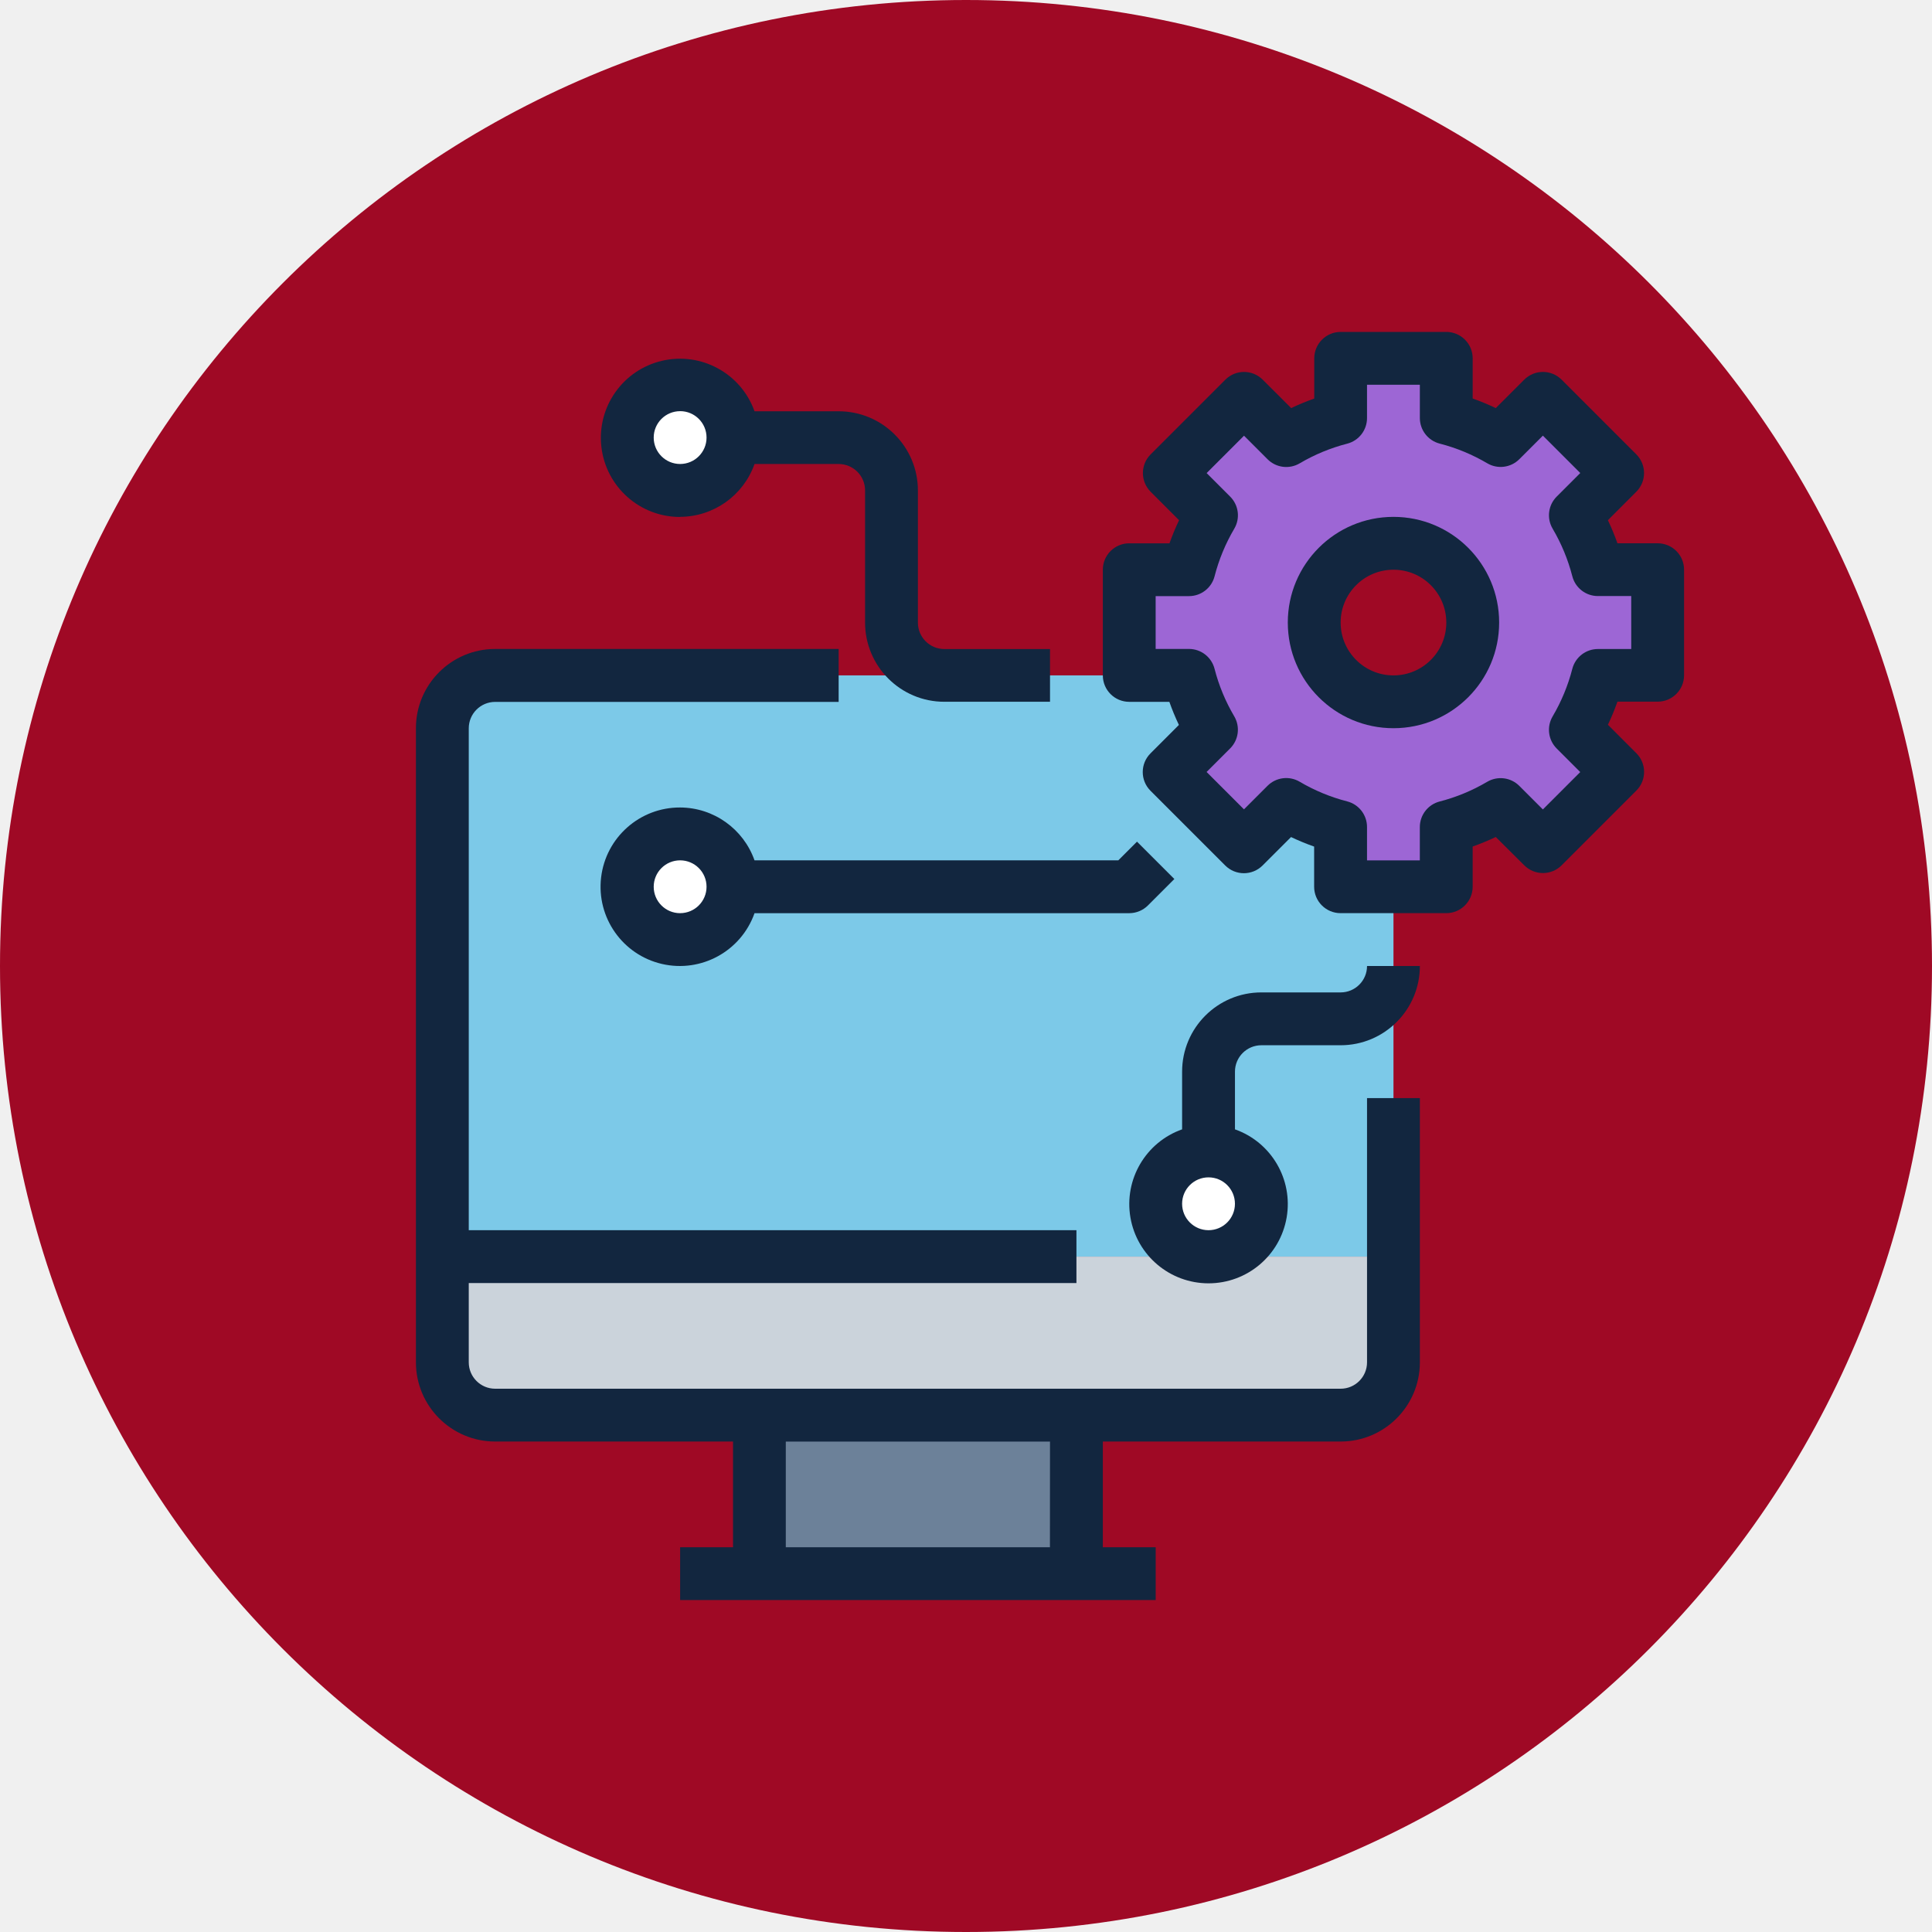
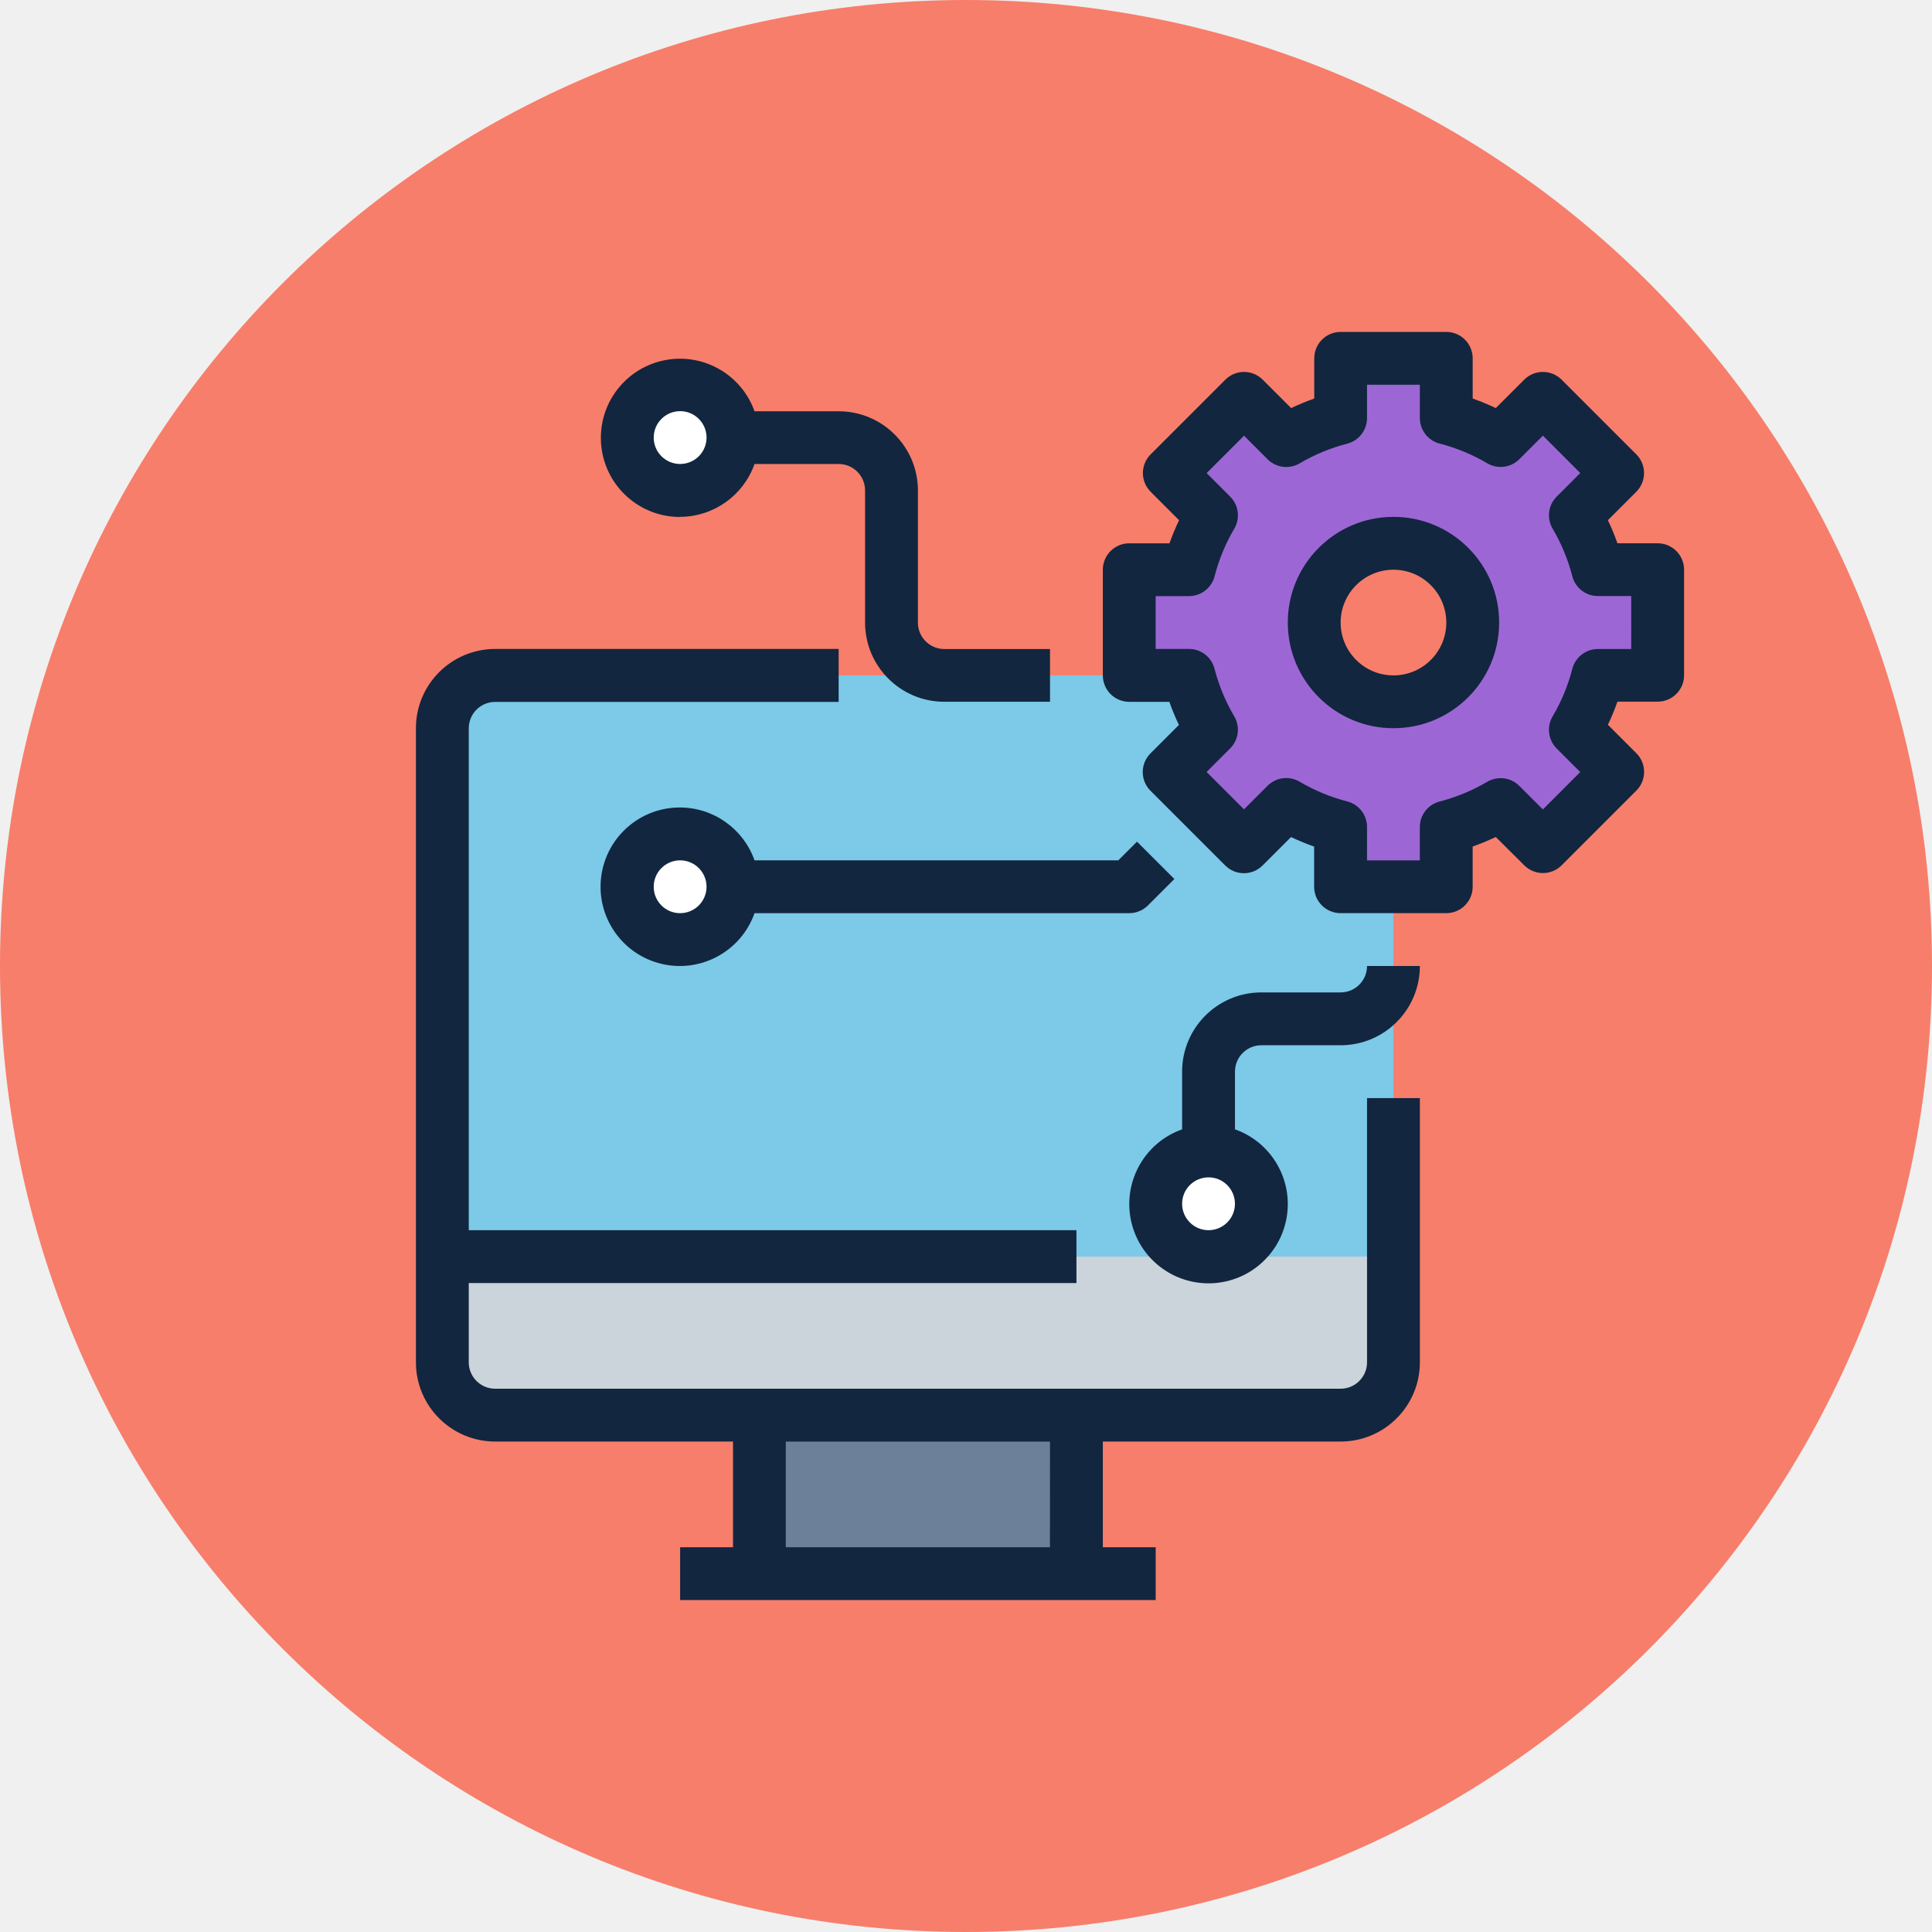
<svg xmlns="http://www.w3.org/2000/svg" width="92" height="92" viewBox="0 0 92 92">
  <g id="Grupo_1069952" data-name="Grupo 1069952" transform="translate(-2562 10449)">
-     <circle id="Elipse_9039" data-name="Elipse 9039" cx="46" cy="46" r="46" transform="translate(2562 -10449)" fill="#9f0925" />
+     <circle id="Elipse_9039" data-name="Elipse 9039" cx="46" cy="46" r="46" transform="translate(2562 -10449)" fill="#f77e6b" />
    <g id="ingeniero_3_" data-name="ingeniero (3)" transform="translate(2581.806 -10433.194)">
      <path id="Trazado_813583" data-name="Trazado 813583" d="M55.96,141.184a2.516,2.516,0,0,0-2.516-2.516H13.184a2.516,2.516,0,0,0-2.516,2.516v25.162H55.96Zm0,0" transform="translate(-9.41 -122.313)" fill="#7cc9e8" />
      <path id="Trazado_813584" data-name="Trazado 813584" d="M10.668,373.332v5.033a2.516,2.516,0,0,0,2.516,2.516H53.443a2.516,2.516,0,0,0,2.516-2.516v-5.033Zm0,0" transform="translate(-9.41 -329.299)" fill="#cbd3db" />
      <path id="Trazado_813585" data-name="Trazado 813585" d="M138.668,437.332h15.1v7.549h-15.1Zm0,0" transform="translate(-122.313 -385.75)" fill="#6c8199" />
      <path id="Trazado_813586" data-name="Trazado 813586" d="M313.162,20.733v5.033h-2.843a10.436,10.436,0,0,1-1.069,2.592l2.013,2.013L307.7,33.93l-2.013-2.013a10.435,10.435,0,0,1-2.592,1.069V35.83h-5.033V32.987a10.435,10.435,0,0,1-2.592-1.069L293.46,33.93,289.9,30.37l2.013-2.013a10.436,10.436,0,0,1-1.069-2.592H288V20.733h2.843a10.436,10.436,0,0,1,1.069-2.592L289.9,16.128l3.56-3.561,2.013,2.013a10.434,10.434,0,0,1,2.592-1.069V10.668H303.1v2.843a10.435,10.435,0,0,1,2.592,1.069l2.013-2.013,3.561,3.561-2.013,2.013a10.436,10.436,0,0,1,1.069,2.592Zm-8.806,2.516a3.774,3.774,0,1,0-3.774,3.774A3.774,3.774,0,0,0,304.355,23.249Zm0,0" transform="translate(-254.031 -9.41)" fill="#9d66d5" />
      <path id="Trazado_813587" data-name="Trazado 813587" d="M90.365,23.849a2.516,2.516,0,1,1-2.516-2.516A2.516,2.516,0,0,1,90.365,23.849Zm0,0" transform="translate(-75.267 -18.816)" fill="#fff" />
      <path id="Trazado_813588" data-name="Trazado 813588" d="M90.365,205.184a2.516,2.516,0,1,1-2.516-2.516A2.516,2.516,0,0,1,90.365,205.184Zm0,0" transform="translate(-75.267 -178.764)" fill="#fff" />
      <path id="Trazado_813589" data-name="Trazado 813589" d="M303.7,333.184a2.516,2.516,0,1,1-2.516-2.516A2.516,2.516,0,0,1,303.7,333.184Zm0,0" transform="translate(-263.441 -291.667)" fill="#fff" />
      <g id="Grupo_1067797" data-name="Grupo 1067797" transform="translate(0 0)">
        <path id="Trazado_813590" data-name="Trazado 813590" d="M45.291,161.969a1.258,1.258,0,0,1-1.258,1.258H3.774a1.258,1.258,0,0,1-1.258-1.258v-3.774H31.453v-2.516H2.516v-23.9a1.258,1.258,0,0,1,1.258-1.258H20.13V128H3.774A3.774,3.774,0,0,0,0,131.774v30.194a3.774,3.774,0,0,0,3.774,3.774H15.1v5.033H12.581v2.516H35.227v-2.516H32.71v-5.033H44.033a3.774,3.774,0,0,0,3.774-3.774V149.387H45.291Zm-15.1,8.807H17.613v-5.033H30.194Zm0,0" transform="translate(0 -112.903)" fill="#12263f" />
        <path id="Trazado_813591" data-name="Trazado 813591" d="M303.752,10.065h-1.915a11.42,11.42,0,0,0-.454-1.1l1.353-1.355a1.259,1.259,0,0,0,0-1.779l-3.558-3.558a1.259,1.259,0,0,0-1.779,0l-1.355,1.354a11.527,11.527,0,0,0-1.1-.455V1.258A1.258,1.258,0,0,0,293.687,0h-5.033A1.258,1.258,0,0,0,287.4,1.258V3.173a11.356,11.356,0,0,0-1.1.454l-1.355-1.353a1.258,1.258,0,0,0-1.779,0l-3.558,3.558a1.259,1.259,0,0,0,0,1.779l1.354,1.355a11.415,11.415,0,0,0-.456,1.1H278.59a1.258,1.258,0,0,0-1.258,1.258v5.033a1.258,1.258,0,0,0,1.258,1.258H280.5a11.364,11.364,0,0,0,.454,1.1l-1.353,1.355a1.258,1.258,0,0,0,0,1.779l3.559,3.559a1.259,1.259,0,0,0,1.779,0l1.355-1.354a11.4,11.4,0,0,0,1.1.454V26.42a1.258,1.258,0,0,0,1.258,1.258h5.033a1.258,1.258,0,0,0,1.258-1.258V24.505a11.354,11.354,0,0,0,1.1-.454L297.4,25.4a1.258,1.258,0,0,0,1.779,0l3.559-3.559a1.258,1.258,0,0,0,0-1.779l-1.354-1.355a11.4,11.4,0,0,0,.453-1.1h1.915a1.258,1.258,0,0,0,1.258-1.258V11.323a1.258,1.258,0,0,0-1.258-1.258ZM302.494,15.1h-1.588a1.259,1.259,0,0,0-1.218.944,8.752,8.752,0,0,1-.937,2.264,1.258,1.258,0,0,0,.193,1.529l1.122,1.122-1.78,1.78-1.122-1.122a1.259,1.259,0,0,0-1.529-.194,8.759,8.759,0,0,1-2.264.938,1.257,1.257,0,0,0-.944,1.218v1.586h-2.515V23.574a1.258,1.258,0,0,0-.944-1.218,8.752,8.752,0,0,1-2.264-.937,1.258,1.258,0,0,0-1.529.194l-1.122,1.122-1.78-1.78,1.122-1.122a1.259,1.259,0,0,0,.194-1.529,8.745,8.745,0,0,1-.938-2.264,1.258,1.258,0,0,0-1.218-.944h-1.586V12.581h1.588a1.258,1.258,0,0,0,1.218-.944,8.755,8.755,0,0,1,.937-2.265,1.257,1.257,0,0,0-.193-1.528l-1.122-1.122,1.78-1.78,1.122,1.122a1.258,1.258,0,0,0,1.529.194,8.745,8.745,0,0,1,2.264-.937,1.258,1.258,0,0,0,.942-1.217V2.516h2.516V4.1a1.259,1.259,0,0,0,.944,1.218,8.754,8.754,0,0,1,2.265.937,1.257,1.257,0,0,0,1.528-.194l1.122-1.122,1.78,1.78-1.122,1.122a1.258,1.258,0,0,0-.194,1.529,8.758,8.758,0,0,1,.937,2.264,1.257,1.257,0,0,0,1.218.944h1.587Zm0,0" transform="translate(-244.622 0)" fill="#12263f" />
        <path id="Trazado_813592" data-name="Trazado 813592" d="M357.033,74.668a5.032,5.032,0,1,0,5.032,5.032,5.032,5.032,0,0,0-5.032-5.032Zm0,7.549a2.516,2.516,0,1,1,2.516-2.516A2.516,2.516,0,0,1,357.033,82.217Zm0,0" transform="translate(-310.483 -65.861)" fill="#12263f" />
        <path id="Trazado_813593" data-name="Trazado 813593" d="M78.436,18.305a3.774,3.774,0,0,0,3.543-2.516h4.006a1.258,1.258,0,0,1,1.258,1.258v6.29a3.774,3.774,0,0,0,3.774,3.774h5.033V24.6H91.017a1.258,1.258,0,0,1-1.258-1.258v-6.29a3.774,3.774,0,0,0-3.774-3.774H81.979a3.768,3.768,0,1,0-3.543,5.033Zm0-5.033a1.258,1.258,0,1,1-1.258,1.258A1.258,1.258,0,0,1,78.436,13.273Zm0,0" transform="translate(-65.855 -9.499)" fill="#12263f" />
        <path id="Trazado_813594" data-name="Trazado 813594" d="M78.323,192a3.774,3.774,0,1,0,3.543,5.033H99.71a1.259,1.259,0,0,0,.89-.369l1.258-1.258-1.779-1.779-.889.889H81.865A3.774,3.774,0,0,0,78.323,192Zm0,5.033a1.258,1.258,0,1,1,1.258-1.258A1.258,1.258,0,0,1,78.323,197.032Zm0,0" transform="translate(-65.742 -169.354)" fill="#12263f" />
        <path id="Trazado_813595" data-name="Trazado 813595" d="M298.062,257.258h-3.774a3.774,3.774,0,0,0-3.774,3.774v2.747a3.774,3.774,0,1,0,2.517,0v-2.747a1.258,1.258,0,0,1,1.258-1.258h3.774A3.774,3.774,0,0,0,301.836,256H299.32A1.258,1.258,0,0,1,298.062,257.258Zm-6.29,11.323a1.258,1.258,0,1,1,1.258-1.258A1.258,1.258,0,0,1,291.771,268.581Zm0,0" transform="translate(-254.029 -225.806)" fill="#12263f" />
      </g>
    </g>
  </g>
</svg>
